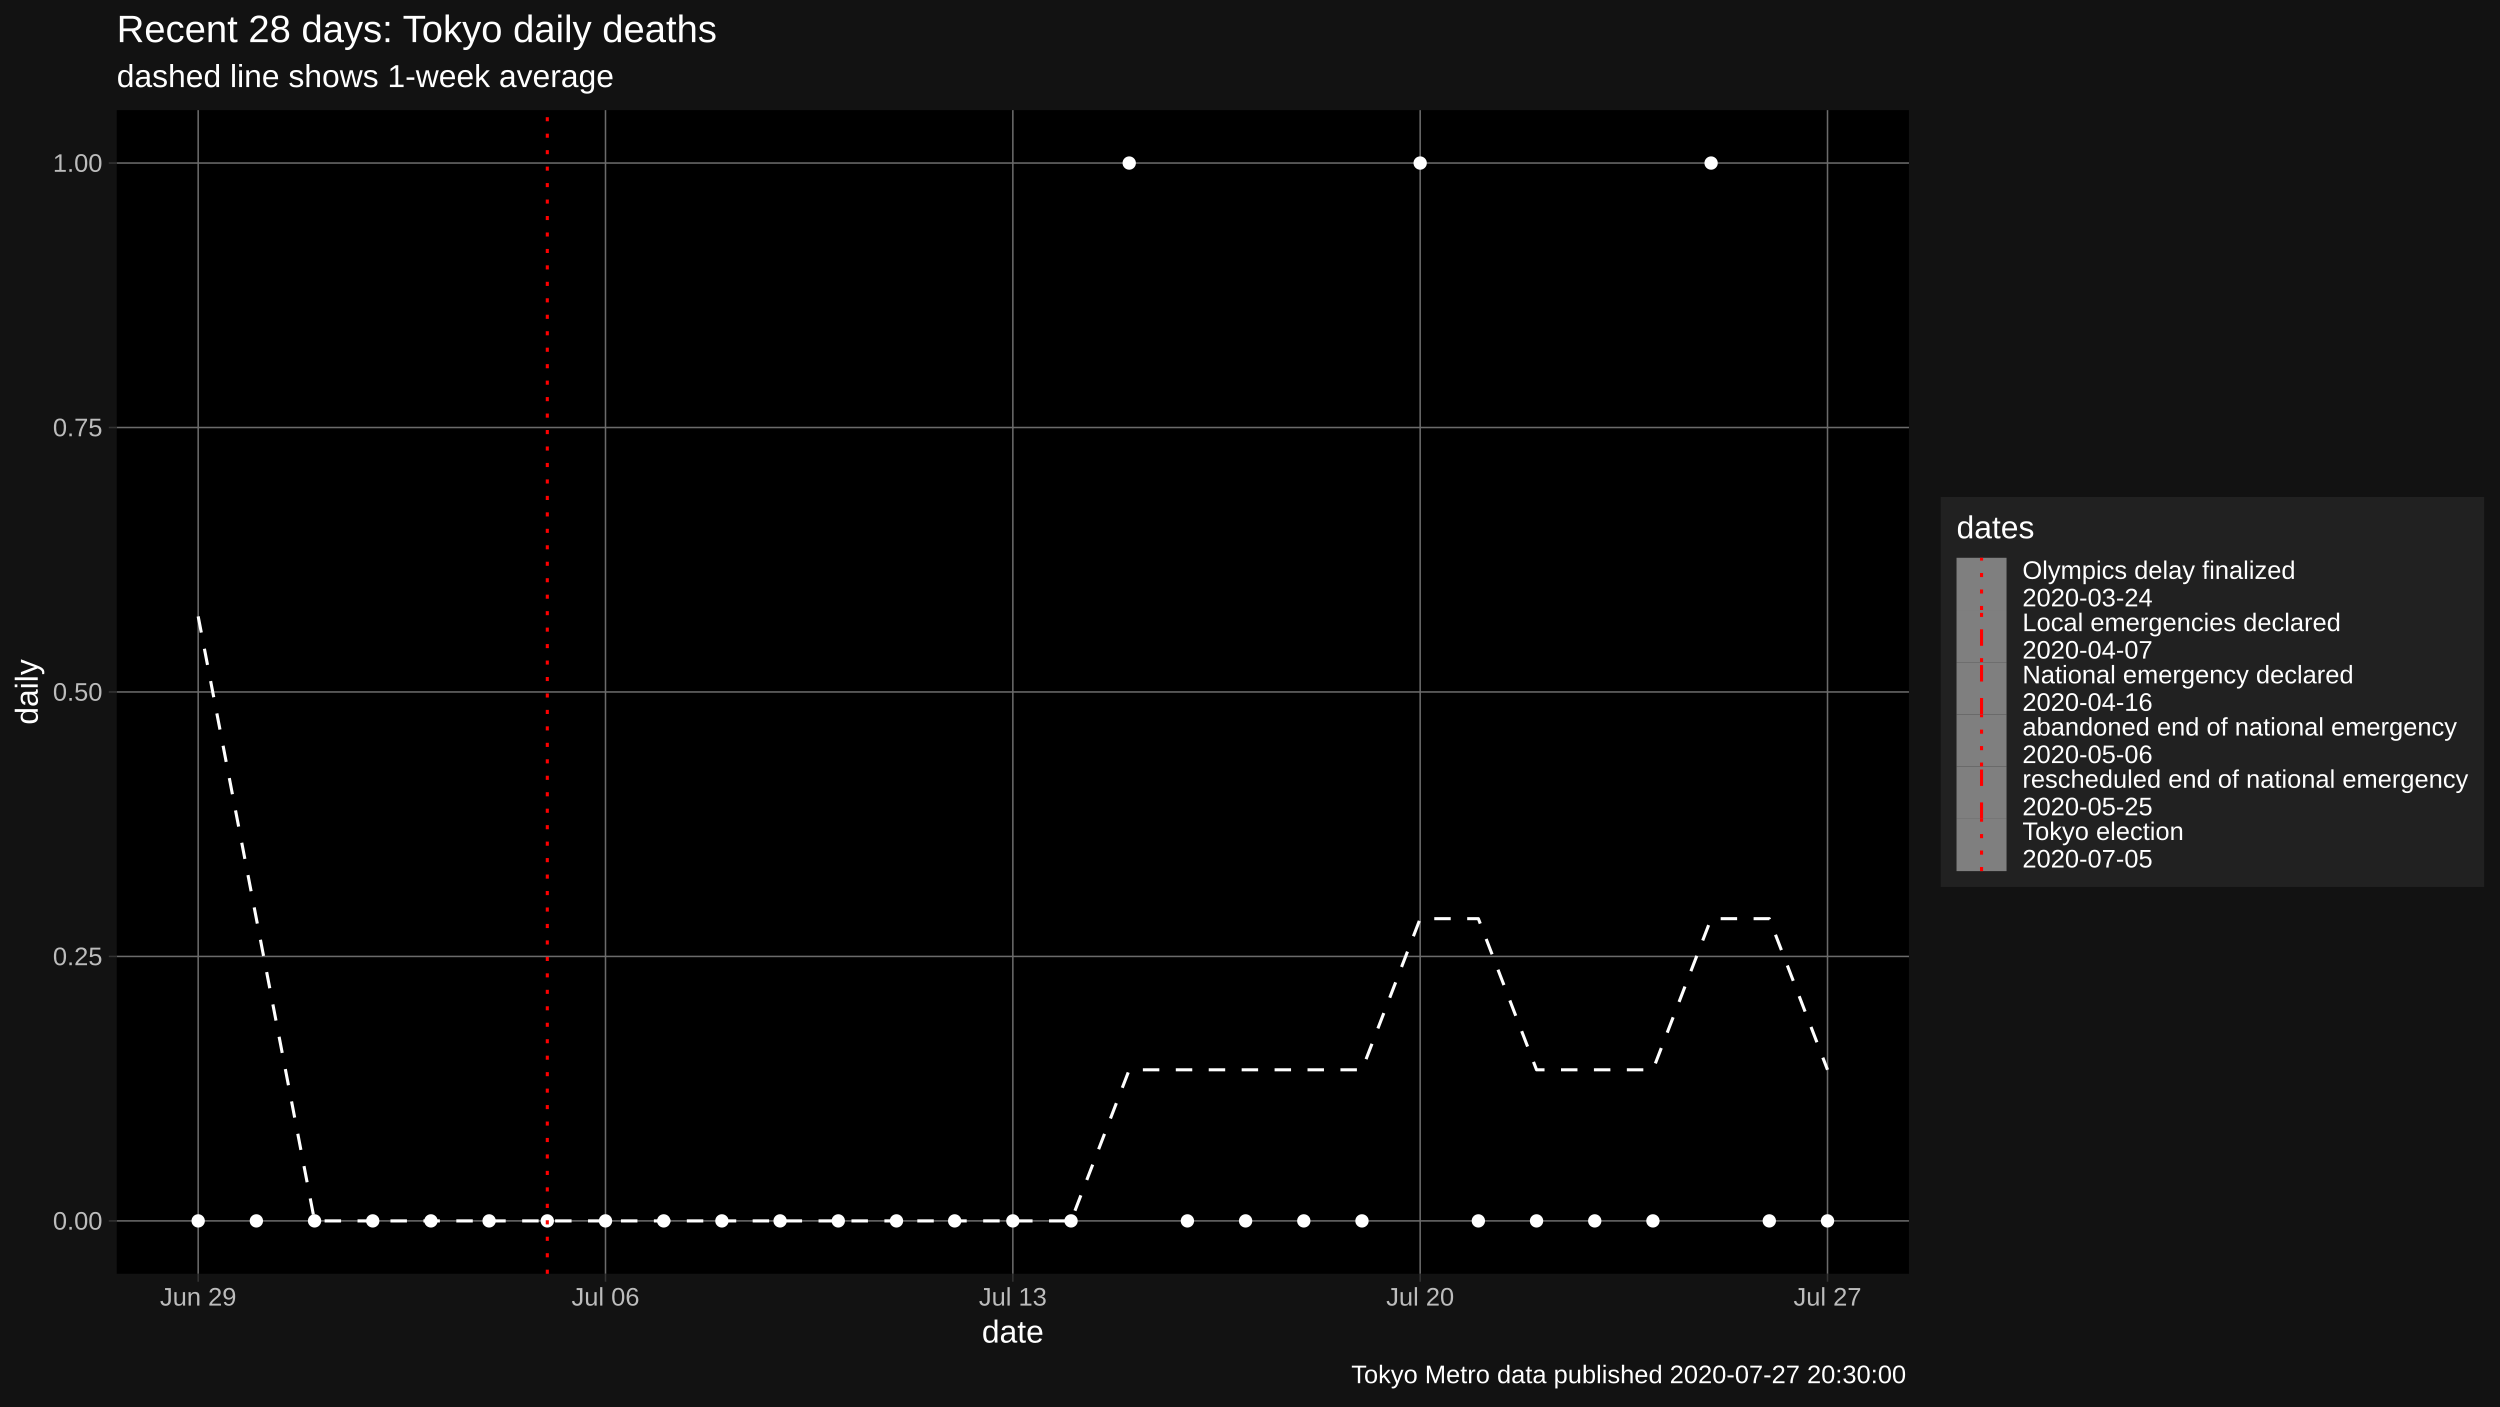
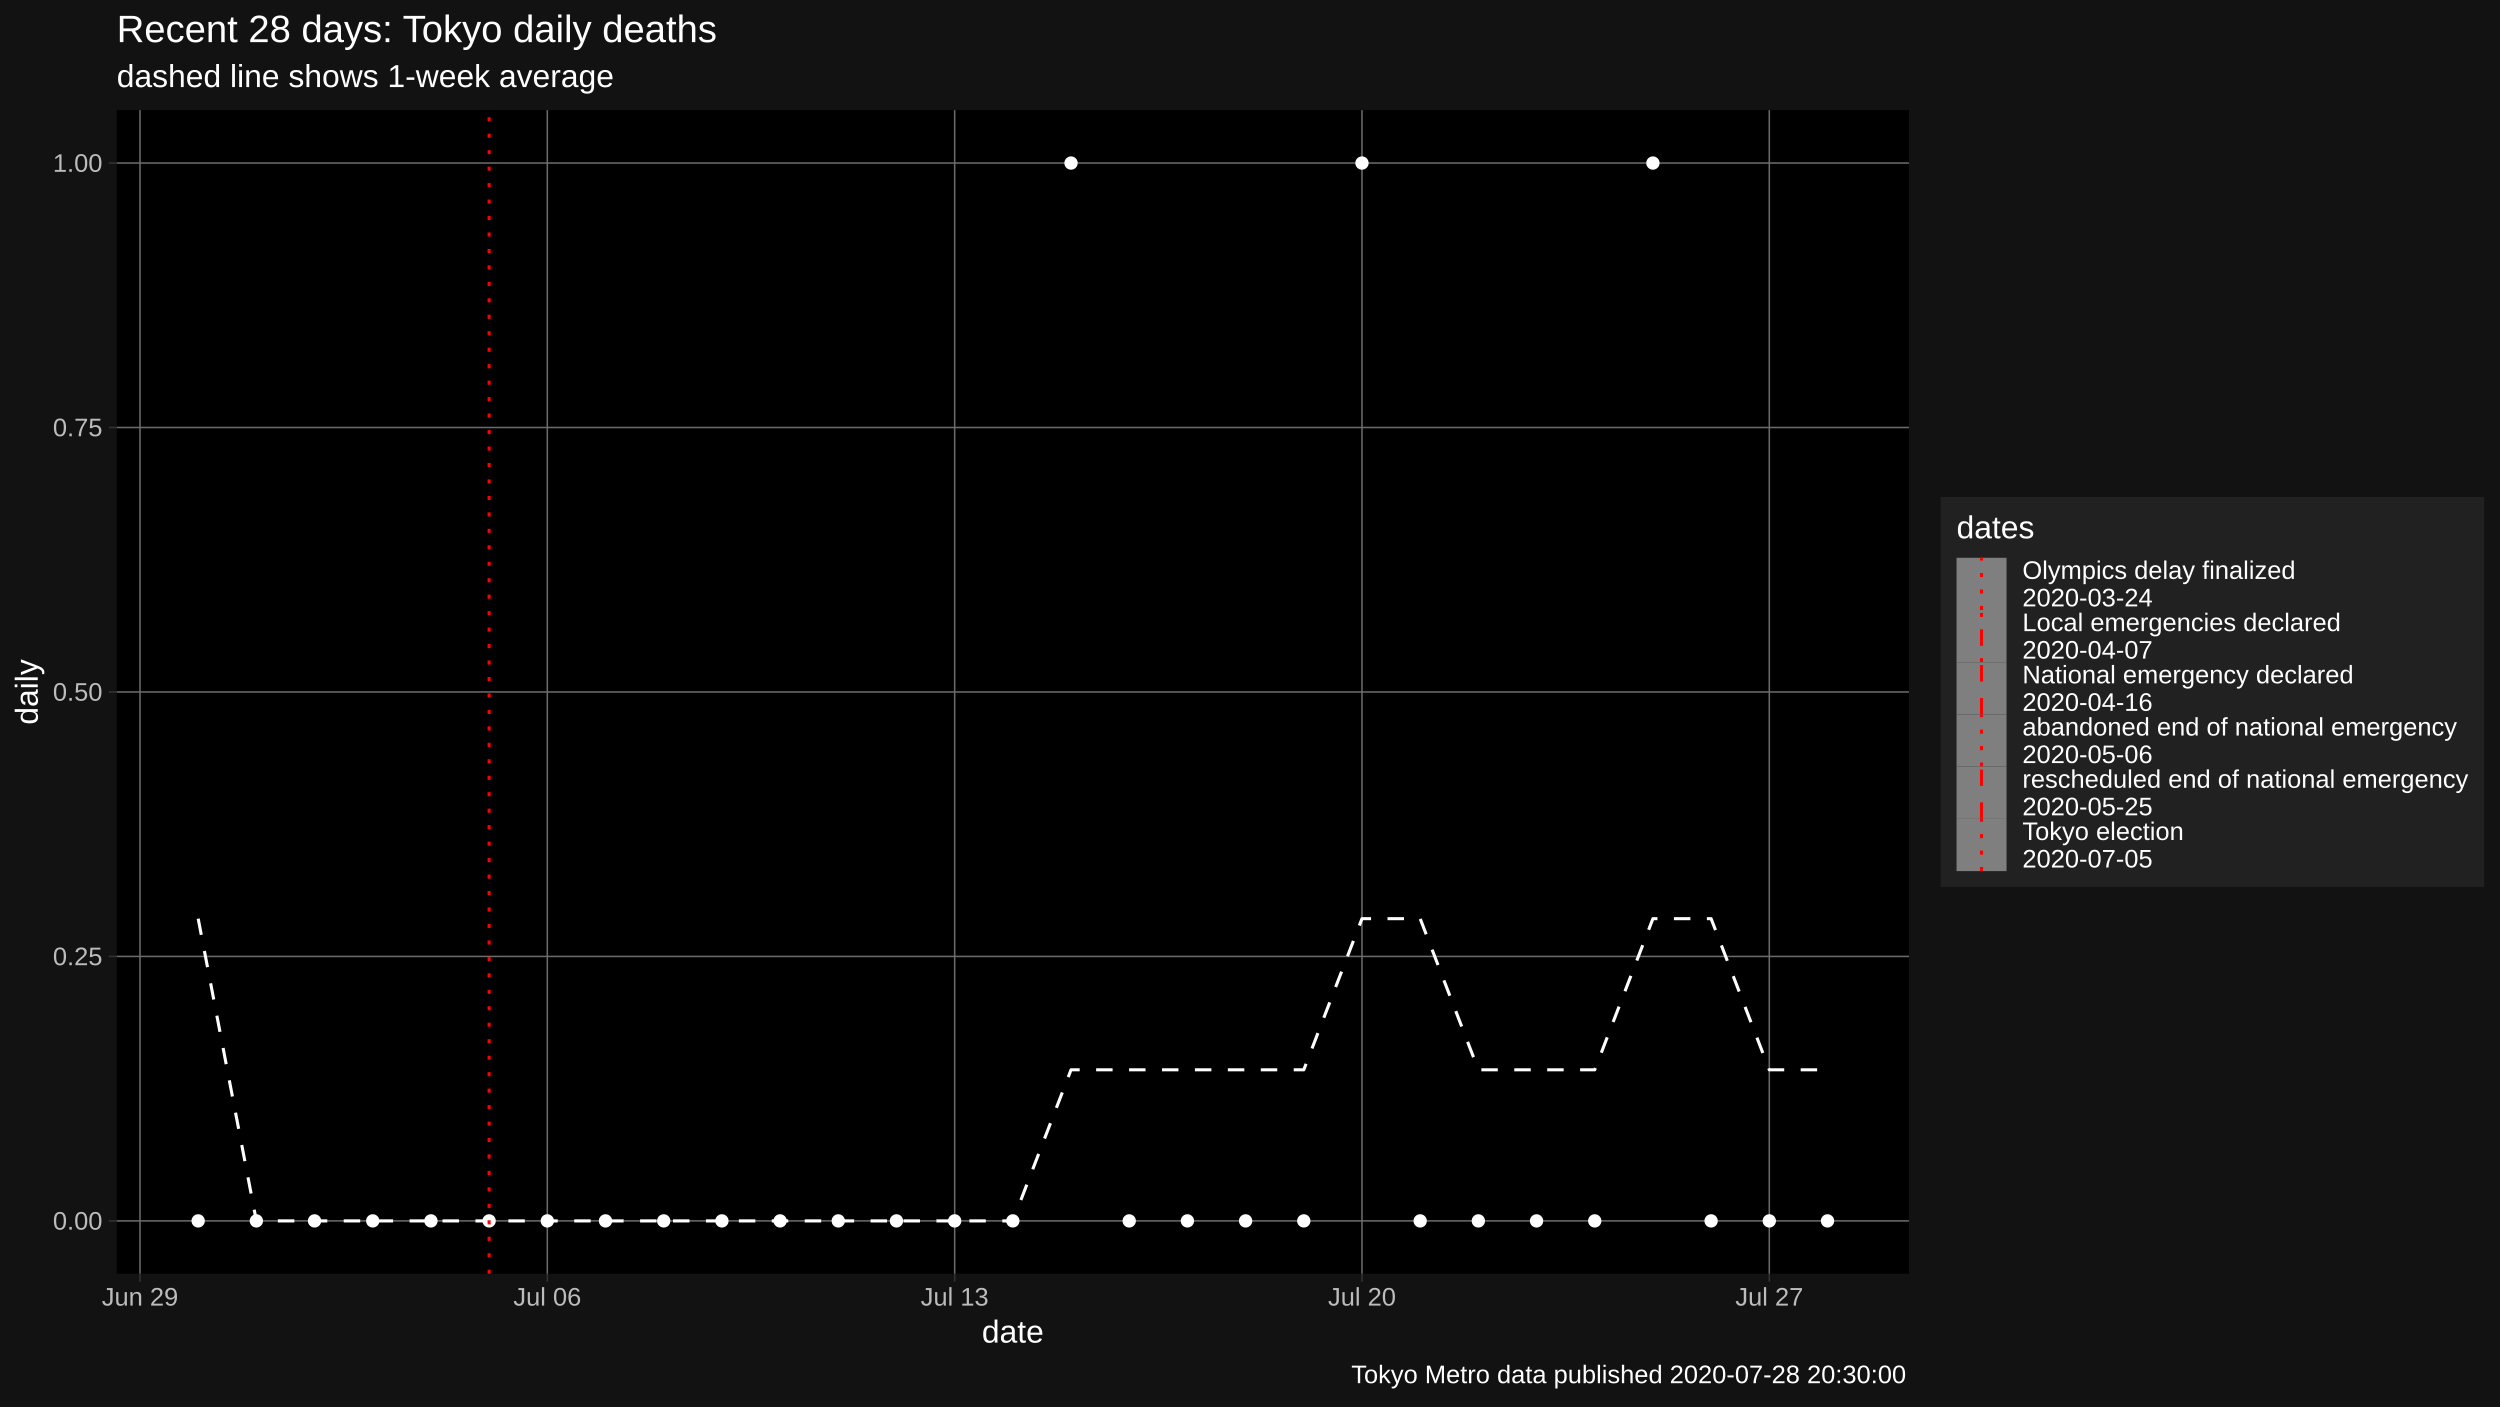
<svg xmlns="http://www.w3.org/2000/svg" viewBox="0 0 864.00 486.00">
  <defs>
    <style type="text/css">
    line, polyline, polygon, path, rect, circle {
      fill: none;
      stroke: #000000;
      stroke-linecap: round;
      stroke-linejoin: round;
      stroke-miterlimit: 10.00;
    }
  </style>
  </defs>
  <rect width="100%" height="100%" style="stroke: none; fill: #FFFFFF;" />
  <rect x="0.00" y="0.00" width="864.00" height="486.00" style="stroke-width: 1.07; stroke: #121212; fill: #121212;" />
  <defs>
    <clipPath id="cpNDAuMzR8NjU5Ljc0fDQ0MC4yMnwzOC4wNw==">
      <rect x="40.34" y="38.07" width="619.40" height="402.15" />
    </clipPath>
  </defs>
  <rect x="40.34" y="38.07" width="619.40" height="402.15" style="stroke-width: 1.07; stroke: none; fill: #000000;" clip-path="url(#cpNDAuMzR8NjU5Ljc0fDQ0MC4yMnwzOC4wNw==)" />
  <polyline points="40.34,421.94 659.74,421.94 " style="stroke-width: 0.53; stroke: #6B6B6B; stroke-linecap: butt;" clip-path="url(#cpNDAuMzR8NjU5Ljc0fDQ0MC4yMnwzOC4wNw==)" />
  <polyline points="40.34,330.54 659.74,330.54 " style="stroke-width: 0.53; stroke: #6B6B6B; stroke-linecap: butt;" clip-path="url(#cpNDAuMzR8NjU5Ljc0fDQ0MC4yMnwzOC4wNw==)" />
  <polyline points="40.34,239.15 659.74,239.15 " style="stroke-width: 0.53; stroke: #6B6B6B; stroke-linecap: butt;" clip-path="url(#cpNDAuMzR8NjU5Ljc0fDQ0MC4yMnwzOC4wNw==)" />
  <polyline points="40.34,147.75 659.74,147.75 " style="stroke-width: 0.53; stroke: #6B6B6B; stroke-linecap: butt;" clip-path="url(#cpNDAuMzR8NjU5Ljc0fDQ0MC4yMnwzOC4wNw==)" />
  <polyline points="40.34,56.35 659.74,56.35 " style="stroke-width: 0.53; stroke: #6B6B6B; stroke-linecap: butt;" clip-path="url(#cpNDAuMzR8NjU5Ljc0fDQ0MC4yMnwzOC4wNw==)" />
-   <polyline points="68.49,440.22 68.49,38.07 " style="stroke-width: 0.53; stroke: #6B6B6B; stroke-linecap: butt;" clip-path="url(#cpNDAuMzR8NjU5Ljc0fDQ0MC4yMnwzOC4wNw==)" />
-   <polyline points="209.26,440.22 209.26,38.07 " style="stroke-width: 0.53; stroke: #6B6B6B; stroke-linecap: butt;" clip-path="url(#cpNDAuMzR8NjU5Ljc0fDQ0MC4yMnwzOC4wNw==)" />
-   <polyline points="350.04,440.22 350.04,38.07 " style="stroke-width: 0.53; stroke: #6B6B6B; stroke-linecap: butt;" clip-path="url(#cpNDAuMzR8NjU5Ljc0fDQ0MC4yMnwzOC4wNw==)" />
-   <polyline points="490.81,440.22 490.81,38.07 " style="stroke-width: 0.53; stroke: #6B6B6B; stroke-linecap: butt;" clip-path="url(#cpNDAuMzR8NjU5Ljc0fDQ0MC4yMnwzOC4wNw==)" />
-   <polyline points="631.59,440.22 631.59,38.07 " style="stroke-width: 0.53; stroke: #6B6B6B; stroke-linecap: butt;" clip-path="url(#cpNDAuMzR8NjU5Ljc0fDQ0MC4yMnwzOC4wNw==)" />
-   <polyline points="68.49,213.03 88.60,317.49 108.71,421.94 128.82,421.94 148.93,421.94 169.04,421.94 189.15,421.94 209.26,421.94 229.38,421.94 249.49,421.94 269.60,421.94 289.71,421.94 309.82,421.94 329.93,421.94 350.04,421.94 370.15,421.94 390.26,369.72 410.37,369.72 430.48,369.72 450.59,369.72 470.70,369.72 490.81,317.49 510.92,317.49 531.03,369.72 551.14,369.72 571.25,369.72 591.36,317.49 611.47,317.49 631.59,369.72 " style="stroke-width: 1.07; stroke: #FFFFFF; stroke-dasharray: 5.69,5.69; stroke-linecap: butt;" clip-path="url(#cpNDAuMzR8NjU5Ljc0fDQ0MC4yMnwzOC4wNw==)" />
+   <polyline points="48.38,440.22 48.38,38.07 " style="stroke-width: 0.53; stroke: #6B6B6B; stroke-linecap: butt;" clip-path="url(#cpNDAuMzR8NjU5Ljc0fDQ0MC4yMnwzOC4wNw==)" />
+   <polyline points="189.15,440.22 189.15,38.07 " style="stroke-width: 0.53; stroke: #6B6B6B; stroke-linecap: butt;" clip-path="url(#cpNDAuMzR8NjU5Ljc0fDQ0MC4yMnwzOC4wNw==)" />
+   <polyline points="329.93,440.22 329.93,38.07 " style="stroke-width: 0.53; stroke: #6B6B6B; stroke-linecap: butt;" clip-path="url(#cpNDAuMzR8NjU5Ljc0fDQ0MC4yMnwzOC4wNw==)" />
+   <polyline points="470.70,440.22 470.70,38.07 " style="stroke-width: 0.53; stroke: #6B6B6B; stroke-linecap: butt;" clip-path="url(#cpNDAuMzR8NjU5Ljc0fDQ0MC4yMnwzOC4wNw==)" />
+   <polyline points="611.47,440.22 611.47,38.07 " style="stroke-width: 0.53; stroke: #6B6B6B; stroke-linecap: butt;" clip-path="url(#cpNDAuMzR8NjU5Ljc0fDQ0MC4yMnwzOC4wNw==)" />
+   <polyline points="68.49,317.49 88.60,421.94 108.71,421.94 128.82,421.94 148.93,421.94 169.04,421.94 189.15,421.94 209.26,421.94 229.38,421.94 249.49,421.94 269.60,421.94 289.71,421.94 309.82,421.94 329.93,421.94 350.04,421.94 370.15,369.72 390.26,369.72 410.37,369.72 430.48,369.72 450.59,369.72 470.70,317.49 490.81,317.49 510.92,369.72 531.03,369.72 551.14,369.72 571.25,317.49 591.36,317.49 611.47,369.72 631.59,369.72 " style="stroke-width: 1.07; stroke: #FFFFFF; stroke-dasharray: 5.69,5.69; stroke-linecap: butt;" clip-path="url(#cpNDAuMzR8NjU5Ljc0fDQ0MC4yMnwzOC4wNw==)" />
  <circle cx="68.49" cy="421.94" r="1.95" style="stroke-width: 0.71; stroke: #FFFFFF; fill: #FFFFFF;" clip-path="url(#cpNDAuMzR8NjU5Ljc0fDQ0MC4yMnwzOC4wNw==)" />
  <circle cx="88.60" cy="421.94" r="1.95" style="stroke-width: 0.71; stroke: #FFFFFF; fill: #FFFFFF;" clip-path="url(#cpNDAuMzR8NjU5Ljc0fDQ0MC4yMnwzOC4wNw==)" />
  <circle cx="108.71" cy="421.94" r="1.95" style="stroke-width: 0.71; stroke: #FFFFFF; fill: #FFFFFF;" clip-path="url(#cpNDAuMzR8NjU5Ljc0fDQ0MC4yMnwzOC4wNw==)" />
  <circle cx="128.82" cy="421.94" r="1.95" style="stroke-width: 0.71; stroke: #FFFFFF; fill: #FFFFFF;" clip-path="url(#cpNDAuMzR8NjU5Ljc0fDQ0MC4yMnwzOC4wNw==)" />
  <circle cx="148.93" cy="421.94" r="1.95" style="stroke-width: 0.71; stroke: #FFFFFF; fill: #FFFFFF;" clip-path="url(#cpNDAuMzR8NjU5Ljc0fDQ0MC4yMnwzOC4wNw==)" />
  <circle cx="169.04" cy="421.94" r="1.95" style="stroke-width: 0.71; stroke: #FFFFFF; fill: #FFFFFF;" clip-path="url(#cpNDAuMzR8NjU5Ljc0fDQ0MC4yMnwzOC4wNw==)" />
  <circle cx="189.15" cy="421.94" r="1.95" style="stroke-width: 0.71; stroke: #FFFFFF; fill: #FFFFFF;" clip-path="url(#cpNDAuMzR8NjU5Ljc0fDQ0MC4yMnwzOC4wNw==)" />
  <circle cx="209.26" cy="421.94" r="1.95" style="stroke-width: 0.71; stroke: #FFFFFF; fill: #FFFFFF;" clip-path="url(#cpNDAuMzR8NjU5Ljc0fDQ0MC4yMnwzOC4wNw==)" />
  <circle cx="229.38" cy="421.94" r="1.95" style="stroke-width: 0.71; stroke: #FFFFFF; fill: #FFFFFF;" clip-path="url(#cpNDAuMzR8NjU5Ljc0fDQ0MC4yMnwzOC4wNw==)" />
  <circle cx="249.49" cy="421.94" r="1.95" style="stroke-width: 0.71; stroke: #FFFFFF; fill: #FFFFFF;" clip-path="url(#cpNDAuMzR8NjU5Ljc0fDQ0MC4yMnwzOC4wNw==)" />
  <circle cx="269.60" cy="421.94" r="1.95" style="stroke-width: 0.71; stroke: #FFFFFF; fill: #FFFFFF;" clip-path="url(#cpNDAuMzR8NjU5Ljc0fDQ0MC4yMnwzOC4wNw==)" />
  <circle cx="289.71" cy="421.94" r="1.95" style="stroke-width: 0.71; stroke: #FFFFFF; fill: #FFFFFF;" clip-path="url(#cpNDAuMzR8NjU5Ljc0fDQ0MC4yMnwzOC4wNw==)" />
  <circle cx="309.82" cy="421.94" r="1.95" style="stroke-width: 0.71; stroke: #FFFFFF; fill: #FFFFFF;" clip-path="url(#cpNDAuMzR8NjU5Ljc0fDQ0MC4yMnwzOC4wNw==)" />
  <circle cx="329.93" cy="421.94" r="1.95" style="stroke-width: 0.71; stroke: #FFFFFF; fill: #FFFFFF;" clip-path="url(#cpNDAuMzR8NjU5Ljc0fDQ0MC4yMnwzOC4wNw==)" />
  <circle cx="350.04" cy="421.94" r="1.95" style="stroke-width: 0.71; stroke: #FFFFFF; fill: #FFFFFF;" clip-path="url(#cpNDAuMzR8NjU5Ljc0fDQ0MC4yMnwzOC4wNw==)" />
-   <circle cx="370.15" cy="421.94" r="1.95" style="stroke-width: 0.71; stroke: #FFFFFF; fill: #FFFFFF;" clip-path="url(#cpNDAuMzR8NjU5Ljc0fDQ0MC4yMnwzOC4wNw==)" />
-   <circle cx="390.26" cy="56.35" r="1.95" style="stroke-width: 0.71; stroke: #FFFFFF; fill: #FFFFFF;" clip-path="url(#cpNDAuMzR8NjU5Ljc0fDQ0MC4yMnwzOC4wNw==)" />
+   <circle cx="370.15" cy="56.35" r="1.95" style="stroke-width: 0.71; stroke: #FFFFFF; fill: #FFFFFF;" clip-path="url(#cpNDAuMzR8NjU5Ljc0fDQ0MC4yMnwzOC4wNw==)" />
+   <circle cx="390.26" cy="421.94" r="1.95" style="stroke-width: 0.71; stroke: #FFFFFF; fill: #FFFFFF;" clip-path="url(#cpNDAuMzR8NjU5Ljc0fDQ0MC4yMnwzOC4wNw==)" />
  <circle cx="410.37" cy="421.94" r="1.95" style="stroke-width: 0.71; stroke: #FFFFFF; fill: #FFFFFF;" clip-path="url(#cpNDAuMzR8NjU5Ljc0fDQ0MC4yMnwzOC4wNw==)" />
  <circle cx="430.48" cy="421.94" r="1.95" style="stroke-width: 0.71; stroke: #FFFFFF; fill: #FFFFFF;" clip-path="url(#cpNDAuMzR8NjU5Ljc0fDQ0MC4yMnwzOC4wNw==)" />
  <circle cx="450.59" cy="421.94" r="1.95" style="stroke-width: 0.71; stroke: #FFFFFF; fill: #FFFFFF;" clip-path="url(#cpNDAuMzR8NjU5Ljc0fDQ0MC4yMnwzOC4wNw==)" />
-   <circle cx="470.70" cy="421.94" r="1.95" style="stroke-width: 0.71; stroke: #FFFFFF; fill: #FFFFFF;" clip-path="url(#cpNDAuMzR8NjU5Ljc0fDQ0MC4yMnwzOC4wNw==)" />
-   <circle cx="490.81" cy="56.35" r="1.95" style="stroke-width: 0.71; stroke: #FFFFFF; fill: #FFFFFF;" clip-path="url(#cpNDAuMzR8NjU5Ljc0fDQ0MC4yMnwzOC4wNw==)" />
+   <circle cx="470.70" cy="56.35" r="1.95" style="stroke-width: 0.71; stroke: #FFFFFF; fill: #FFFFFF;" clip-path="url(#cpNDAuMzR8NjU5Ljc0fDQ0MC4yMnwzOC4wNw==)" />
+   <circle cx="490.81" cy="421.94" r="1.95" style="stroke-width: 0.71; stroke: #FFFFFF; fill: #FFFFFF;" clip-path="url(#cpNDAuMzR8NjU5Ljc0fDQ0MC4yMnwzOC4wNw==)" />
  <circle cx="510.92" cy="421.94" r="1.95" style="stroke-width: 0.71; stroke: #FFFFFF; fill: #FFFFFF;" clip-path="url(#cpNDAuMzR8NjU5Ljc0fDQ0MC4yMnwzOC4wNw==)" />
  <circle cx="531.03" cy="421.94" r="1.95" style="stroke-width: 0.71; stroke: #FFFFFF; fill: #FFFFFF;" clip-path="url(#cpNDAuMzR8NjU5Ljc0fDQ0MC4yMnwzOC4wNw==)" />
  <circle cx="551.14" cy="421.94" r="1.95" style="stroke-width: 0.71; stroke: #FFFFFF; fill: #FFFFFF;" clip-path="url(#cpNDAuMzR8NjU5Ljc0fDQ0MC4yMnwzOC4wNw==)" />
-   <circle cx="571.25" cy="421.94" r="1.95" style="stroke-width: 0.71; stroke: #FFFFFF; fill: #FFFFFF;" clip-path="url(#cpNDAuMzR8NjU5Ljc0fDQ0MC4yMnwzOC4wNw==)" />
-   <circle cx="591.36" cy="56.35" r="1.95" style="stroke-width: 0.71; stroke: #FFFFFF; fill: #FFFFFF;" clip-path="url(#cpNDAuMzR8NjU5Ljc0fDQ0MC4yMnwzOC4wNw==)" />
+   <circle cx="571.25" cy="56.35" r="1.95" style="stroke-width: 0.71; stroke: #FFFFFF; fill: #FFFFFF;" clip-path="url(#cpNDAuMzR8NjU5Ljc0fDQ0MC4yMnwzOC4wNw==)" />
+   <circle cx="591.36" cy="421.94" r="1.95" style="stroke-width: 0.71; stroke: #FFFFFF; fill: #FFFFFF;" clip-path="url(#cpNDAuMzR8NjU5Ljc0fDQ0MC4yMnwzOC4wNw==)" />
  <circle cx="611.47" cy="421.94" r="1.95" style="stroke-width: 0.71; stroke: #FFFFFF; fill: #FFFFFF;" clip-path="url(#cpNDAuMzR8NjU5Ljc0fDQ0MC4yMnwzOC4wNw==)" />
  <circle cx="631.59" cy="421.94" r="1.95" style="stroke-width: 0.71; stroke: #FFFFFF; fill: #FFFFFF;" clip-path="url(#cpNDAuMzR8NjU5Ljc0fDQ0MC4yMnwzOC4wNw==)" />
-   <line x1="189.15" y1="440.22" x2="189.15" y2="38.07" style="stroke-width: 1.07; stroke: #FF0000; stroke-dasharray: 1.42,4.27; stroke-linecap: butt;" clip-path="url(#cpNDAuMzR8NjU5Ljc0fDQ0MC4yMnwzOC4wNw==)" />
+   <line x1="169.04" y1="440.22" x2="169.04" y2="38.07" style="stroke-width: 1.07; stroke: #FF0000; stroke-dasharray: 1.42,4.27; stroke-linecap: butt;" clip-path="url(#cpNDAuMzR8NjU5Ljc0fDQ0MC4yMnwzOC4wNw==)" />
  <defs>
    <clipPath id="cpMC4wMHw4NjQuMDB8NDg2LjAwfDAuMDA=">
      <rect x="0.00" y="0.00" width="864.00" height="486.00" />
    </clipPath>
  </defs>
  <g clip-path="url(#cpMC4wMHw4NjQuMDB8NDg2LjAwfDAuMDA=)">
    <text x="18.28" y="424.97" style="font-size: 8.80px; fill: #BCBCBC; font-family: Liberation Sans;" textLength="17.13px" lengthAdjust="spacingAndGlyphs">0.00</text>
  </g>
  <g clip-path="url(#cpMC4wMHw4NjQuMDB8NDg2LjAwfDAuMDA=)">
    <text x="18.28" y="333.57" style="font-size: 8.80px; fill: #BCBCBC; font-family: Liberation Sans;" textLength="17.13px" lengthAdjust="spacingAndGlyphs">0.25</text>
  </g>
  <g clip-path="url(#cpMC4wMHw4NjQuMDB8NDg2LjAwfDAuMDA=)">
    <text x="18.28" y="242.17" style="font-size: 8.80px; fill: #BCBCBC; font-family: Liberation Sans;" textLength="17.13px" lengthAdjust="spacingAndGlyphs">0.50</text>
  </g>
  <g clip-path="url(#cpMC4wMHw4NjQuMDB8NDg2LjAwfDAuMDA=)">
    <text x="18.28" y="150.77" style="font-size: 8.80px; fill: #BCBCBC; font-family: Liberation Sans;" textLength="17.13px" lengthAdjust="spacingAndGlyphs">0.75</text>
  </g>
  <g clip-path="url(#cpMC4wMHw4NjQuMDB8NDg2LjAwfDAuMDA=)">
    <text x="18.28" y="59.38" style="font-size: 8.80px; fill: #BCBCBC; font-family: Liberation Sans;" textLength="17.13px" lengthAdjust="spacingAndGlyphs">1.00</text>
  </g>
  <polyline points="37.60,421.94 40.34,421.94 " style="stroke-width: 0.53; stroke: #333333; stroke-linecap: butt;" clip-path="url(#cpMC4wMHw4NjQuMDB8NDg2LjAwfDAuMDA=)" />
  <polyline points="37.60,330.54 40.34,330.54 " style="stroke-width: 0.53; stroke: #333333; stroke-linecap: butt;" clip-path="url(#cpMC4wMHw4NjQuMDB8NDg2LjAwfDAuMDA=)" />
  <polyline points="37.60,239.15 40.34,239.15 " style="stroke-width: 0.53; stroke: #333333; stroke-linecap: butt;" clip-path="url(#cpMC4wMHw4NjQuMDB8NDg2LjAwfDAuMDA=)" />
  <polyline points="37.60,147.75 40.34,147.75 " style="stroke-width: 0.53; stroke: #333333; stroke-linecap: butt;" clip-path="url(#cpMC4wMHw4NjQuMDB8NDg2LjAwfDAuMDA=)" />
  <polyline points="37.60,56.35 40.34,56.35 " style="stroke-width: 0.53; stroke: #333333; stroke-linecap: butt;" clip-path="url(#cpMC4wMHw4NjQuMDB8NDg2LjAwfDAuMDA=)" />
-   <polyline points="68.49,442.96 68.49,440.22 " style="stroke-width: 0.53; stroke: #333333; stroke-linecap: butt;" clip-path="url(#cpMC4wMHw4NjQuMDB8NDg2LjAwfDAuMDA=)" />
-   <polyline points="209.26,442.96 209.26,440.22 " style="stroke-width: 0.53; stroke: #333333; stroke-linecap: butt;" clip-path="url(#cpMC4wMHw4NjQuMDB8NDg2LjAwfDAuMDA=)" />
-   <polyline points="350.04,442.96 350.04,440.22 " style="stroke-width: 0.53; stroke: #333333; stroke-linecap: butt;" clip-path="url(#cpMC4wMHw4NjQuMDB8NDg2LjAwfDAuMDA=)" />
-   <polyline points="490.81,442.96 490.81,440.22 " style="stroke-width: 0.53; stroke: #333333; stroke-linecap: butt;" clip-path="url(#cpMC4wMHw4NjQuMDB8NDg2LjAwfDAuMDA=)" />
-   <polyline points="631.59,442.96 631.59,440.22 " style="stroke-width: 0.53; stroke: #333333; stroke-linecap: butt;" clip-path="url(#cpMC4wMHw4NjQuMDB8NDg2LjAwfDAuMDA=)" />
+   <polyline points="48.38,442.96 48.38,440.22 " style="stroke-width: 0.53; stroke: #333333; stroke-linecap: butt;" clip-path="url(#cpMC4wMHw4NjQuMDB8NDg2LjAwfDAuMDA=)" />
+   <polyline points="189.15,442.96 189.15,440.22 " style="stroke-width: 0.53; stroke: #333333; stroke-linecap: butt;" clip-path="url(#cpMC4wMHw4NjQuMDB8NDg2LjAwfDAuMDA=)" />
+   <polyline points="329.93,442.96 329.93,440.22 " style="stroke-width: 0.53; stroke: #333333; stroke-linecap: butt;" clip-path="url(#cpMC4wMHw4NjQuMDB8NDg2LjAwfDAuMDA=)" />
+   <polyline points="470.70,442.96 470.70,440.22 " style="stroke-width: 0.53; stroke: #333333; stroke-linecap: butt;" clip-path="url(#cpMC4wMHw4NjQuMDB8NDg2LjAwfDAuMDA=)" />
+   <polyline points="611.47,442.96 611.47,440.22 " style="stroke-width: 0.53; stroke: #333333; stroke-linecap: butt;" clip-path="url(#cpMC4wMHw4NjQuMDB8NDg2LjAwfDAuMDA=)" />
  <g clip-path="url(#cpMC4wMHw4NjQuMDB8NDg2LjAwfDAuMDA=)">
-     <text x="55.28" y="451.21" style="font-size: 8.80px; fill: #BCBCBC; font-family: Liberation Sans;" textLength="26.42px" lengthAdjust="spacingAndGlyphs">Jun 29</text>
+     <text x="35.17" y="451.21" style="font-size: 8.80px; fill: #BCBCBC; font-family: Liberation Sans;" textLength="26.42px" lengthAdjust="spacingAndGlyphs">Jun 29</text>
  </g>
  <g clip-path="url(#cpMC4wMHw4NjQuMDB8NDg2LjAwfDAuMDA=)">
-     <text x="197.52" y="451.21" style="font-size: 8.80px; fill: #BCBCBC; font-family: Liberation Sans;" textLength="23.48px" lengthAdjust="spacingAndGlyphs">Jul 06</text>
+     <text x="177.41" y="451.21" style="font-size: 8.80px; fill: #BCBCBC; font-family: Liberation Sans;" textLength="23.48px" lengthAdjust="spacingAndGlyphs">Jul 06</text>
  </g>
  <g clip-path="url(#cpMC4wMHw4NjQuMDB8NDg2LjAwfDAuMDA=)">
-     <text x="338.30" y="451.21" style="font-size: 8.80px; fill: #BCBCBC; font-family: Liberation Sans;" textLength="23.48px" lengthAdjust="spacingAndGlyphs">Jul 13</text>
+     <text x="318.19" y="451.21" style="font-size: 8.80px; fill: #BCBCBC; font-family: Liberation Sans;" textLength="23.48px" lengthAdjust="spacingAndGlyphs">Jul 13</text>
  </g>
  <g clip-path="url(#cpMC4wMHw4NjQuMDB8NDg2LjAwfDAuMDA=)">
-     <text x="479.07" y="451.21" style="font-size: 8.80px; fill: #BCBCBC; font-family: Liberation Sans;" textLength="23.48px" lengthAdjust="spacingAndGlyphs">Jul 20</text>
+     <text x="458.96" y="451.21" style="font-size: 8.80px; fill: #BCBCBC; font-family: Liberation Sans;" textLength="23.48px" lengthAdjust="spacingAndGlyphs">Jul 20</text>
  </g>
  <g clip-path="url(#cpMC4wMHw4NjQuMDB8NDg2LjAwfDAuMDA=)">
-     <text x="619.84" y="451.21" style="font-size: 8.80px; fill: #BCBCBC; font-family: Liberation Sans;" textLength="23.48px" lengthAdjust="spacingAndGlyphs">Jul 27</text>
+     <text x="599.73" y="451.21" style="font-size: 8.80px; fill: #BCBCBC; font-family: Liberation Sans;" textLength="23.48px" lengthAdjust="spacingAndGlyphs">Jul 27</text>
  </g>
  <g clip-path="url(#cpMC4wMHw4NjQuMDB8NDg2LjAwfDAuMDA=)">
    <text x="339.33" y="464.01" style="font-size: 11.00px; fill: #FFFFFF; font-family: Liberation Sans;" textLength="21.41px" lengthAdjust="spacingAndGlyphs">date</text>
  </g>
  <g clip-path="url(#cpMC4wMHw4NjQuMDB8NDg2LjAwfDAuMDA=)">
    <text transform="translate(13.05,250.46) rotate(-90)" style="font-size: 11.00px; fill: #FFFFFF; font-family: Liberation Sans;" textLength="22.62px" lengthAdjust="spacingAndGlyphs">daily</text>
  </g>
  <rect x="670.70" y="171.75" width="187.82" height="134.79" style="stroke-width: 1.07; stroke: none; fill: #212121;" clip-path="url(#cpMC4wMHw4NjQuMDB8NDg2LjAwfDAuMDA=)" />
  <g clip-path="url(#cpMC4wMHw4NjQuMDB8NDg2LjAwfDAuMDA=)">
    <text x="676.18" y="186.04" style="font-size: 11.00px; fill: #FFFFFF; font-family: Liberation Sans;" textLength="26.91px" lengthAdjust="spacingAndGlyphs">dates</text>
  </g>
  <rect x="676.18" y="192.77" width="17.28" height="18.05" style="stroke-width: 1.07; stroke: none; fill: #7F7F7F;" clip-path="url(#cpMC4wMHw4NjQuMDB8NDg2LjAwfDAuMDA=)" />
  <line x1="684.82" y1="210.82" x2="684.82" y2="192.77" style="stroke-width: 1.07; stroke: #FF0000; stroke-dasharray: 1.42,4.27; stroke-linecap: butt;" clip-path="url(#cpMC4wMHw4NjQuMDB8NDg2LjAwfDAuMDA=)" />
  <rect x="676.18" y="210.82" width="17.28" height="18.05" style="stroke-width: 1.07; stroke: none; fill: #7F7F7F;" clip-path="url(#cpMC4wMHw4NjQuMDB8NDg2LjAwfDAuMDA=)" />
  <line x1="684.82" y1="228.87" x2="684.82" y2="210.82" style="stroke-width: 1.07; stroke: #FF0000; stroke-dasharray: 1.42,4.27,5.69,4.27; stroke-linecap: butt;" clip-path="url(#cpMC4wMHw4NjQuMDB8NDg2LjAwfDAuMDA=)" />
  <rect x="676.18" y="228.87" width="17.28" height="18.05" style="stroke-width: 1.07; stroke: none; fill: #7F7F7F;" clip-path="url(#cpMC4wMHw4NjQuMDB8NDg2LjAwfDAuMDA=)" />
  <line x1="684.82" y1="246.91" x2="684.82" y2="228.87" style="stroke-width: 1.07; stroke: #FF0000; stroke-dasharray: 5.69,5.69; stroke-linecap: butt;" clip-path="url(#cpMC4wMHw4NjQuMDB8NDg2LjAwfDAuMDA=)" />
  <rect x="676.18" y="246.91" width="17.28" height="18.05" style="stroke-width: 1.07; stroke: none; fill: #7F7F7F;" clip-path="url(#cpMC4wMHw4NjQuMDB8NDg2LjAwfDAuMDA=)" />
  <line x1="684.82" y1="264.96" x2="684.82" y2="246.91" style="stroke-width: 1.07; stroke: #FF0000; stroke-dasharray: 1.42,4.27; stroke-linecap: butt;" clip-path="url(#cpMC4wMHw4NjQuMDB8NDg2LjAwfDAuMDA=)" />
  <rect x="676.18" y="264.96" width="17.28" height="18.05" style="stroke-width: 1.07; stroke: none; fill: #7F7F7F;" clip-path="url(#cpMC4wMHw4NjQuMDB8NDg2LjAwfDAuMDA=)" />
  <line x1="684.82" y1="283.01" x2="684.82" y2="264.96" style="stroke-width: 1.07; stroke: #FF0000; stroke-dasharray: 5.69,5.69; stroke-linecap: butt;" clip-path="url(#cpMC4wMHw4NjQuMDB8NDg2LjAwfDAuMDA=)" />
  <rect x="676.18" y="283.01" width="17.28" height="18.05" style="stroke-width: 1.07; stroke: none; fill: #7F7F7F;" clip-path="url(#cpMC4wMHw4NjQuMDB8NDg2LjAwfDAuMDA=)" />
  <line x1="684.82" y1="301.06" x2="684.82" y2="283.01" style="stroke-width: 1.07; stroke: #FF0000; stroke-dasharray: 1.42,4.27; stroke-linecap: butt;" clip-path="url(#cpMC4wMHw4NjQuMDB8NDg2LjAwfDAuMDA=)" />
  <g clip-path="url(#cpMC4wMHw4NjQuMDB8NDg2LjAwfDAuMDA=)">
    <text x="698.94" y="200.07" style="font-size: 8.80px; fill: #FFFFFF; font-family: Liberation Sans;" textLength="94.39px" lengthAdjust="spacingAndGlyphs">Olympics delay finalized</text>
  </g>
  <g clip-path="url(#cpMC4wMHw4NjQuMDB8NDg2LjAwfDAuMDA=)">
    <text x="698.94" y="209.57" style="font-size: 8.80px; fill: #FFFFFF; font-family: Liberation Sans;" textLength="45.01px" lengthAdjust="spacingAndGlyphs">2020-03-24</text>
  </g>
  <g clip-path="url(#cpMC4wMHw4NjQuMDB8NDg2LjAwfDAuMDA=)">
    <text x="698.94" y="218.12" style="font-size: 8.80px; fill: #FFFFFF; font-family: Liberation Sans;" textLength="110.06px" lengthAdjust="spacingAndGlyphs">Local emergencies declared</text>
  </g>
  <g clip-path="url(#cpMC4wMHw4NjQuMDB8NDg2LjAwfDAuMDA=)">
    <text x="698.94" y="227.62" style="font-size: 8.80px; fill: #FFFFFF; font-family: Liberation Sans;" textLength="45.01px" lengthAdjust="spacingAndGlyphs">2020-04-07</text>
  </g>
  <g clip-path="url(#cpMC4wMHw4NjQuMDB8NDg2LjAwfDAuMDA=)">
    <text x="698.94" y="236.17" style="font-size: 8.80px; fill: #FFFFFF; font-family: Liberation Sans;" textLength="114.46px" lengthAdjust="spacingAndGlyphs">National emergency declared</text>
  </g>
  <g clip-path="url(#cpMC4wMHw4NjQuMDB8NDg2LjAwfDAuMDA=)">
    <text x="698.94" y="245.67" style="font-size: 8.80px; fill: #FFFFFF; font-family: Liberation Sans;" textLength="45.01px" lengthAdjust="spacingAndGlyphs">2020-04-16</text>
  </g>
  <g clip-path="url(#cpMC4wMHw4NjQuMDB8NDg2LjAwfDAuMDA=)">
    <text x="698.94" y="254.21" style="font-size: 8.80px; fill: #FFFFFF; font-family: Liberation Sans;" textLength="150.21px" lengthAdjust="spacingAndGlyphs">abandoned end of national emergency</text>
  </g>
  <g clip-path="url(#cpMC4wMHw4NjQuMDB8NDg2LjAwfDAuMDA=)">
    <text x="698.94" y="263.72" style="font-size: 8.80px; fill: #FFFFFF; font-family: Liberation Sans;" textLength="45.01px" lengthAdjust="spacingAndGlyphs">2020-05-06</text>
  </g>
  <g clip-path="url(#cpMC4wMHw4NjQuMDB8NDg2LjAwfDAuMDA=)">
    <text x="698.94" y="272.26" style="font-size: 8.80px; fill: #FFFFFF; font-family: Liberation Sans;" textLength="154.10px" lengthAdjust="spacingAndGlyphs">rescheduled end of national emergency</text>
  </g>
  <g clip-path="url(#cpMC4wMHw4NjQuMDB8NDg2LjAwfDAuMDA=)">
    <text x="698.94" y="281.77" style="font-size: 8.80px; fill: #FFFFFF; font-family: Liberation Sans;" textLength="45.01px" lengthAdjust="spacingAndGlyphs">2020-05-25</text>
  </g>
  <g clip-path="url(#cpMC4wMHw4NjQuMDB8NDg2LjAwfDAuMDA=)">
    <text x="698.94" y="290.31" style="font-size: 8.80px; fill: #FFFFFF; font-family: Liberation Sans;" textLength="56.74px" lengthAdjust="spacingAndGlyphs">Tokyo election</text>
  </g>
  <g clip-path="url(#cpMC4wMHw4NjQuMDB8NDg2LjAwfDAuMDA=)">
    <text x="698.94" y="299.81" style="font-size: 8.80px; fill: #FFFFFF; font-family: Liberation Sans;" textLength="45.01px" lengthAdjust="spacingAndGlyphs">2020-07-05</text>
  </g>
  <g clip-path="url(#cpMC4wMHw4NjQuMDB8NDg2LjAwfDAuMDA=)">
    <text x="40.34" y="30.10" style="font-size: 11.00px; fill: #FFFFFF; font-family: Liberation Sans;" textLength="171.83px" lengthAdjust="spacingAndGlyphs">dashed line shows 1-week average</text>
  </g>
  <g clip-path="url(#cpMC4wMHw4NjQuMDB8NDg2LjAwfDAuMDA=)">
    <text x="40.34" y="14.56" style="font-size: 13.20px; fill: #FFFFFF; font-family: Liberation Sans;" textLength="209.12px" lengthAdjust="spacingAndGlyphs">Recent 28 days: Tokyo daily deaths</text>
  </g>
  <g clip-path="url(#cpMC4wMHw4NjQuMDB8NDg2LjAwfDAuMDA=)">
-     <text x="466.99" y="478.03" style="font-size: 8.80px; fill: #FFFFFF; font-family: Liberation Sans;" textLength="192.75px" lengthAdjust="spacingAndGlyphs">Tokyo Metro data published 2020-07-27 20:30:00</text>
+     <text x="466.99" y="478.03" style="font-size: 8.80px; fill: #FFFFFF; font-family: Liberation Sans;" textLength="192.75px" lengthAdjust="spacingAndGlyphs">Tokyo Metro data published 2020-07-28 20:30:00</text>
  </g>
</svg>
